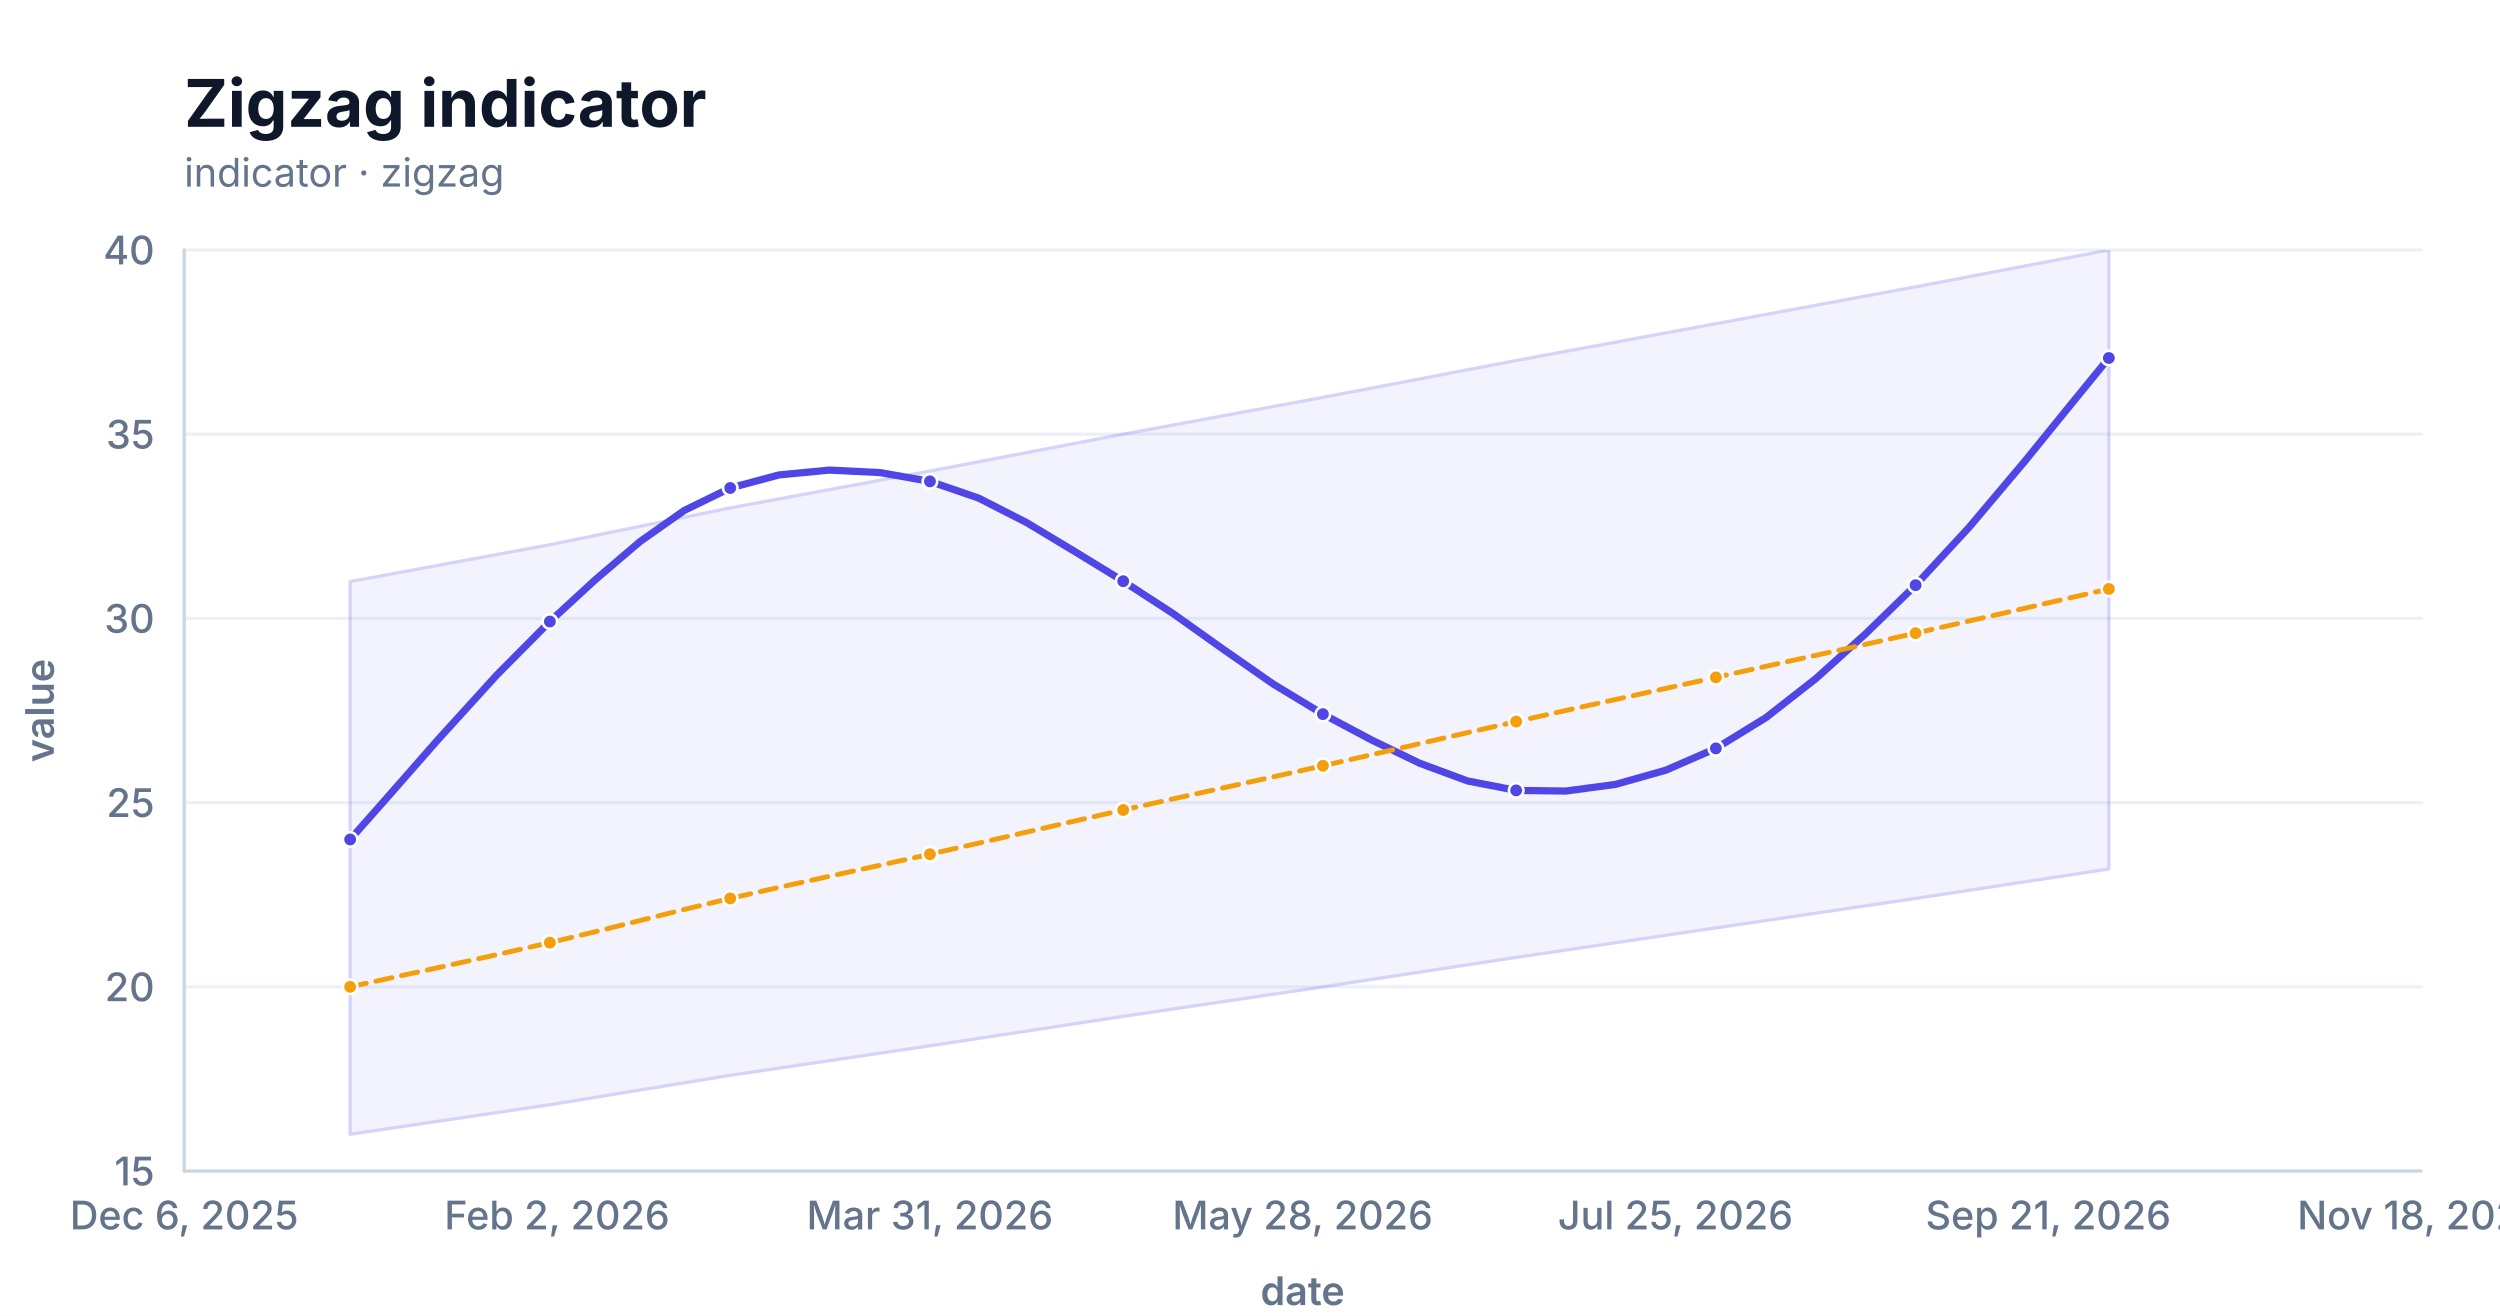
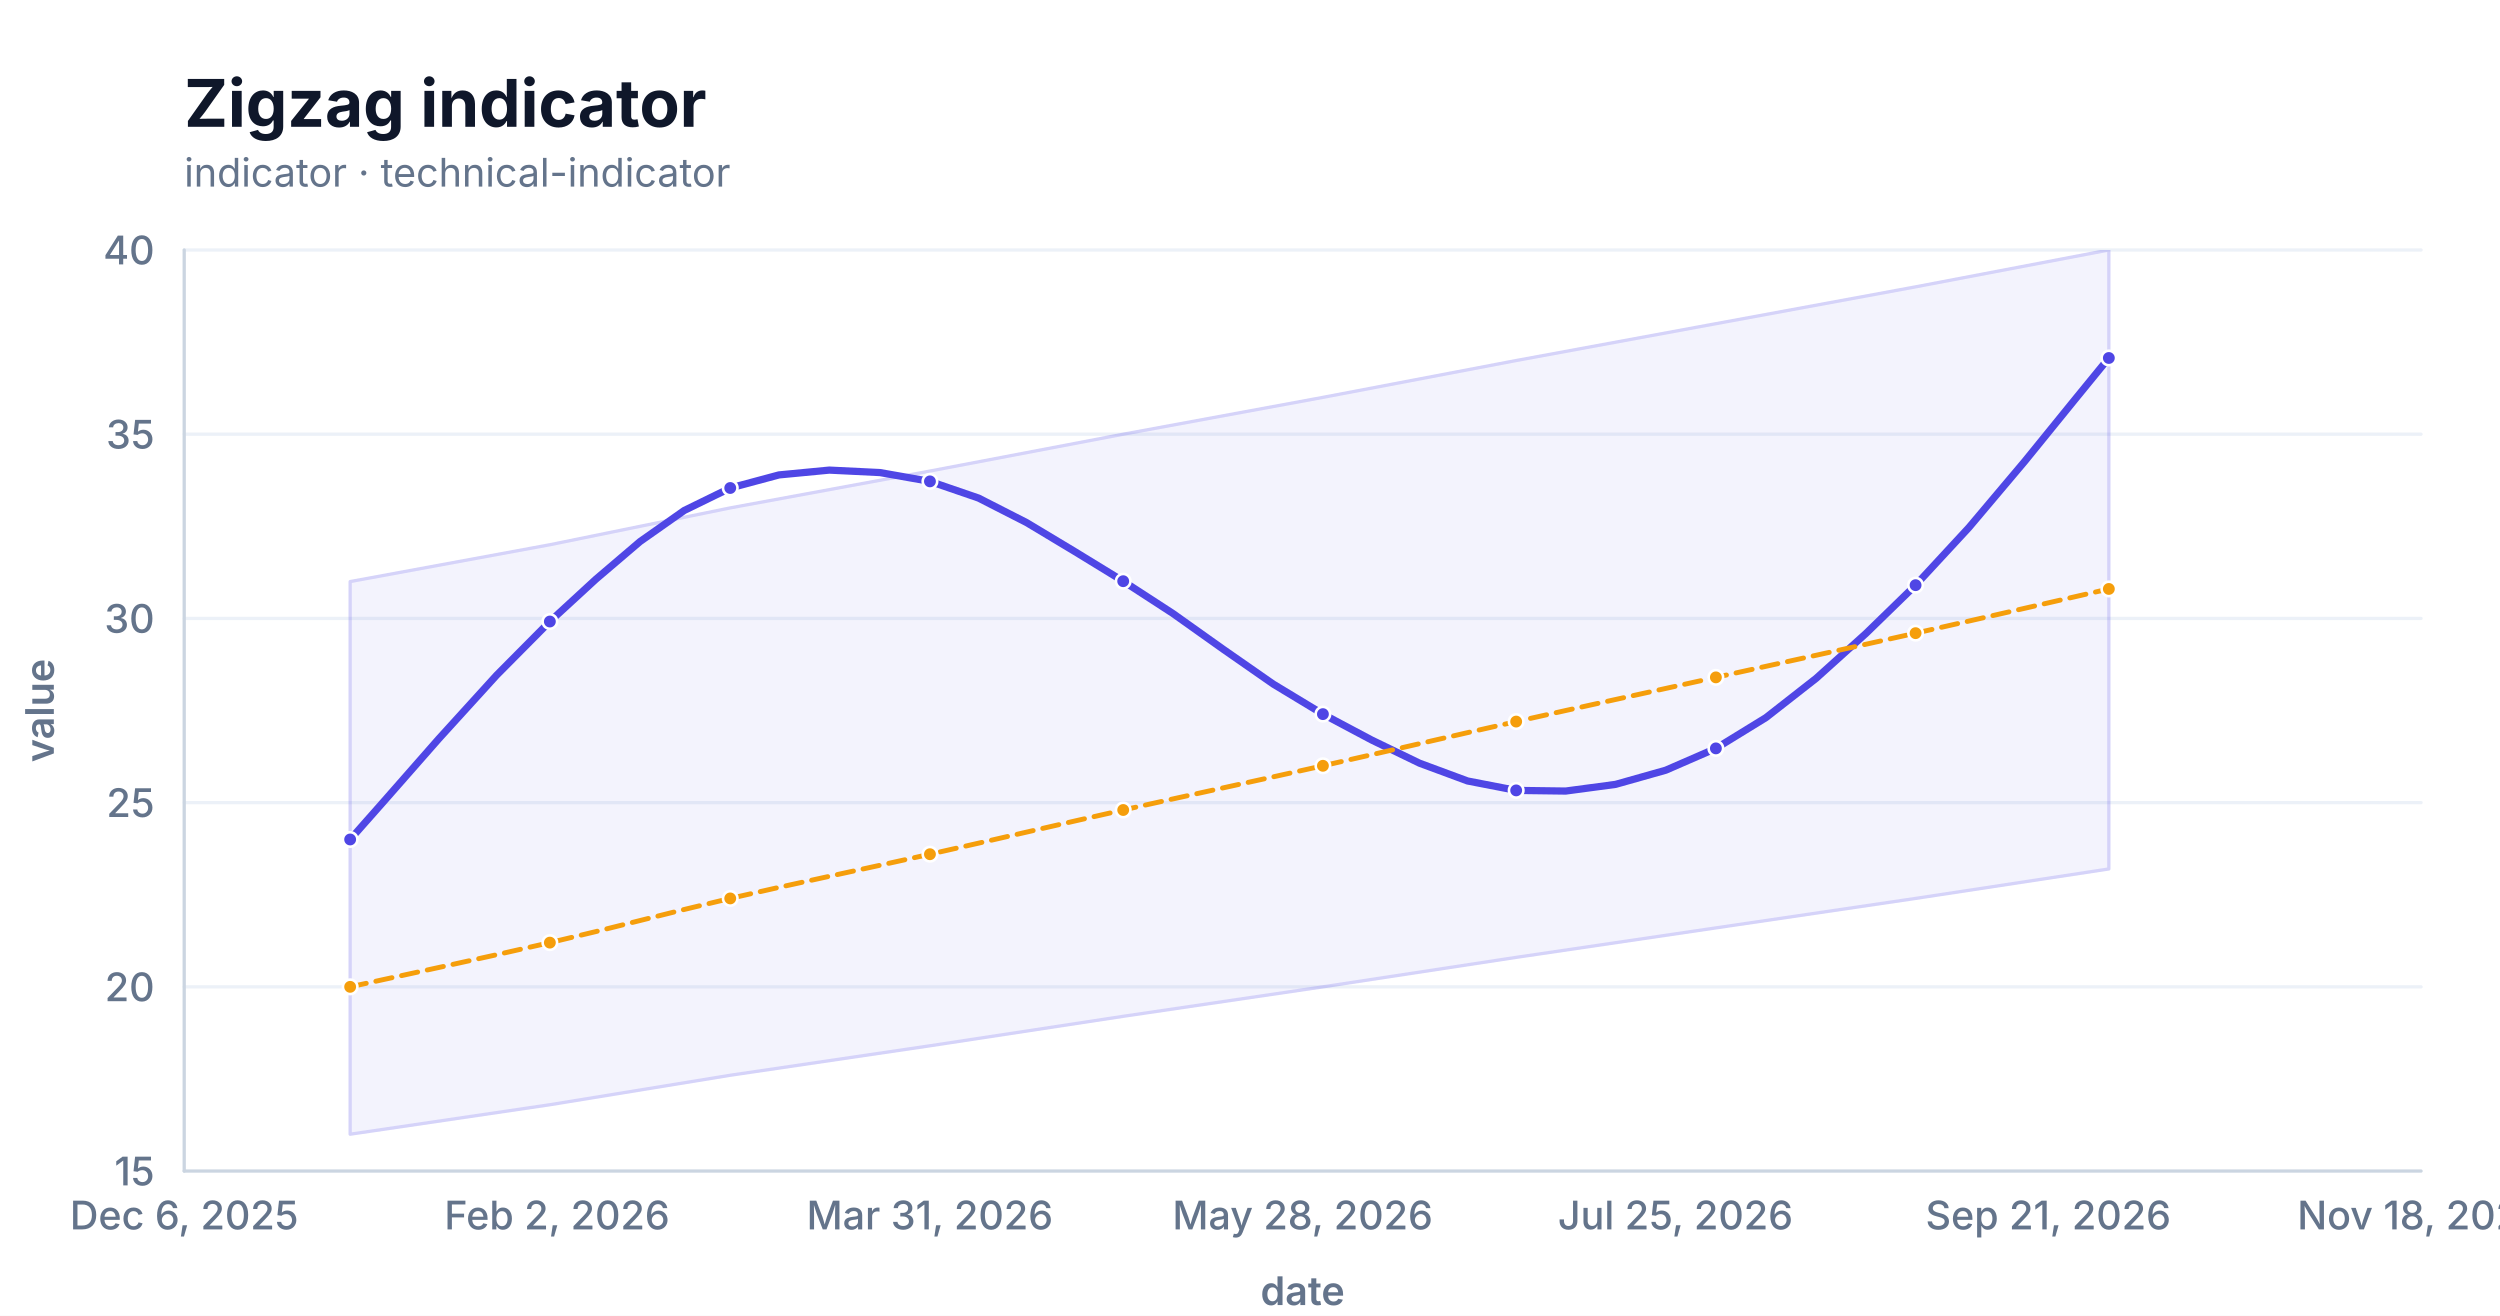
<svg xmlns="http://www.w3.org/2000/svg" width="760" height="400" viewBox="0 0 760 400" role="img" aria-labelledby="title description">
  <defs>
    <clipPath id="clip-1">
      <rect x="56" y="76" width="680" height="280" />
    </clipPath>
  </defs>
  <rect width="100%" height="100%" fill="#ffffff" />
  <g data-scene-node="scene:root">
    <line data-scene-node="axis-y:grid:1" opacity="0.82" x1="56" y1="300" x2="736" y2="300" fill="none" stroke="#e8eef6" stroke-width="1" stroke-linecap="round" />
    <line data-scene-node="axis-y:grid:2" opacity="0.82" x1="56" y1="244" x2="736" y2="244" fill="none" stroke="#e8eef6" stroke-width="1" stroke-linecap="round" />
    <line data-scene-node="axis-y:grid:3" opacity="0.82" x1="56" y1="188" x2="736" y2="188" fill="none" stroke="#e8eef6" stroke-width="1" stroke-linecap="round" />
    <line data-scene-node="axis-y:grid:4" opacity="0.82" x1="56" y1="132" x2="736" y2="132" fill="none" stroke="#e8eef6" stroke-width="1" stroke-linecap="round" />
    <line data-scene-node="axis-y:grid:5" opacity="0.82" x1="56" y1="76" x2="736" y2="76" fill="none" stroke="#e8eef6" stroke-width="1" stroke-linecap="round" />
    <g data-scene-node="layer-0:group" clip-path="url(#clip-1)">
      <path data-scene-node="layer-0:indicator-band" opacity="0.24" d="M 106.447 176.8 L 167.157 165.6 L 221.993 154.4 L 282.703 143.2 L 341.455 132 L 402.165 120.8 L 460.917 109.6 L 521.628 98.4 L 582.338 87.2 L 641.09 76 L 641.09 264.16 L 582.338 273.12 L 521.628 282.08 L 460.917 291.04 L 402.165 300 L 341.455 308.96 L 282.703 317.92 L 221.993 326.88 L 167.157 335.84 L 106.447 344.8 Z" fill="#4f46e547" stroke="#4f46e5" stroke-width="1" stroke-linejoin="round" />
      <path data-scene-node="layer-0:indicator-line:0" d="M 106.447 255.2 L 117.494 242.693 L 133.375 224.609 L 150.97 205.257 L 167.157 188.944 L 181.142 176.087 L 194.575 164.632 L 208.008 155.184 L 221.993 148.35 L 236.803 144.376 L 252.103 142.911 L 267.525 143.663 L 282.703 146.34 L 297.483 151.415 L 312.079 158.861 L 326.675 167.632 L 341.455 176.684 L 356.541 186.483 L 371.81 197.336 L 387.08 207.966 L 402.165 217.094 L 416.945 224.944 L 431.541 232.011 L 446.138 237.416 L 460.917 240.281 L 475.957 240.481 L 491.15 238.446 L 506.404 234.137 L 521.628 227.51 L 536.851 218.152 L 552.105 206.219 L 567.298 192.527 L 582.338 177.892 L 598.541 160.375 L 615.509 140.259 L 630.579 121.695 L 641.09 108.829" fill="none" stroke="#4f46e5" stroke-width="2.2" stroke-linecap="round" stroke-linejoin="round" />
      <circle data-scene-node="layer-0:indicator-point:0:0" cx="106.447" cy="255.2" r="2.2" fill="#4f46e5" stroke="#ffffff" stroke-width="0.8" />
      <circle data-scene-node="layer-0:indicator-point:0:1" cx="167.157" cy="188.944" r="2.2" fill="#4f46e5" stroke="#ffffff" stroke-width="0.8" />
      <circle data-scene-node="layer-0:indicator-point:0:2" cx="221.993" cy="148.35" r="2.2" fill="#4f46e5" stroke="#ffffff" stroke-width="0.8" />
      <circle data-scene-node="layer-0:indicator-point:0:3" cx="282.703" cy="146.34" r="2.2" fill="#4f46e5" stroke="#ffffff" stroke-width="0.8" />
      <circle data-scene-node="layer-0:indicator-point:0:4" cx="341.455" cy="176.684" r="2.2" fill="#4f46e5" stroke="#ffffff" stroke-width="0.8" />
      <circle data-scene-node="layer-0:indicator-point:0:5" cx="402.165" cy="217.094" r="2.2" fill="#4f46e5" stroke="#ffffff" stroke-width="0.8" />
      <circle data-scene-node="layer-0:indicator-point:0:6" cx="460.917" cy="240.281" r="2.2" fill="#4f46e5" stroke="#ffffff" stroke-width="0.8" />
      <circle data-scene-node="layer-0:indicator-point:0:7" cx="521.628" cy="227.51" r="2.2" fill="#4f46e5" stroke="#ffffff" stroke-width="0.8" />
      <circle data-scene-node="layer-0:indicator-point:0:8" cx="582.338" cy="177.892" r="2.2" fill="#4f46e5" stroke="#ffffff" stroke-width="0.8" />
      <circle data-scene-node="layer-0:indicator-point:0:9" cx="641.09" cy="108.829" r="2.2" fill="#4f46e5" stroke="#ffffff" stroke-width="0.8" />
      <path data-scene-node="layer-0:indicator-line:1" d="M 106.447 300 L 117.494 297.585 L 133.375 294.12 L 150.97 290.235 L 167.157 286.56 L 181.142 283.2 L 194.575 279.84 L 208.008 276.48 L 221.993 273.12 L 236.803 269.76 L 252.103 266.4 L 267.525 263.04 L 282.703 259.68 L 297.483 256.32 L 312.079 252.96 L 326.675 249.6 L 341.455 246.24 L 356.541 242.88 L 371.81 239.52 L 387.08 236.16 L 402.165 232.8 L 416.945 229.44 L 431.541 226.08 L 446.138 222.72 L 460.917 219.36 L 475.957 216 L 491.15 212.64 L 506.404 209.28 L 521.628 205.92 L 536.851 202.56 L 552.105 199.2 L 567.298 195.84 L 582.338 192.48 L 598.541 188.805 L 615.509 184.92 L 630.579 181.455 L 641.09 179.04" fill="none" stroke="#f59e0b" stroke-width="1.5" stroke-dasharray="5 3" stroke-linecap="round" stroke-linejoin="round" />
      <circle data-scene-node="layer-0:indicator-point:1:0" cx="106.447" cy="300" r="2.2" fill="#f59e0b" stroke="#ffffff" stroke-width="0.8" />
      <circle data-scene-node="layer-0:indicator-point:1:1" cx="167.157" cy="286.56" r="2.2" fill="#f59e0b" stroke="#ffffff" stroke-width="0.8" />
      <circle data-scene-node="layer-0:indicator-point:1:2" cx="221.993" cy="273.12" r="2.2" fill="#f59e0b" stroke="#ffffff" stroke-width="0.8" />
      <circle data-scene-node="layer-0:indicator-point:1:3" cx="282.703" cy="259.68" r="2.2" fill="#f59e0b" stroke="#ffffff" stroke-width="0.8" />
      <circle data-scene-node="layer-0:indicator-point:1:4" cx="341.455" cy="246.24" r="2.2" fill="#f59e0b" stroke="#ffffff" stroke-width="0.8" />
      <circle data-scene-node="layer-0:indicator-point:1:5" cx="402.165" cy="232.8" r="2.2" fill="#f59e0b" stroke="#ffffff" stroke-width="0.8" />
      <circle data-scene-node="layer-0:indicator-point:1:6" cx="460.917" cy="219.36" r="2.2" fill="#f59e0b" stroke="#ffffff" stroke-width="0.8" />
      <circle data-scene-node="layer-0:indicator-point:1:7" cx="521.628" cy="205.92" r="2.2" fill="#f59e0b" stroke="#ffffff" stroke-width="0.8" />
      <circle data-scene-node="layer-0:indicator-point:1:8" cx="582.338" cy="192.48" r="2.2" fill="#f59e0b" stroke="#ffffff" stroke-width="0.8" />
      <circle data-scene-node="layer-0:indicator-point:1:9" cx="641.09" cy="179.04" r="2.2" fill="#f59e0b" stroke="#ffffff" stroke-width="0.8" />
    </g>
    <line data-scene-node="axis-x:line" x1="56" y1="356" x2="736" y2="356" fill="none" stroke="#cbd5e1" stroke-width="1" stroke-linecap="round" />
    <line data-scene-node="axis-y:line" x1="56" y1="76" x2="56" y2="356" fill="none" stroke="#cbd5e1" stroke-width="1" stroke-linecap="round" />
    <text data-scene-node="axis-x:label:0" x="56" y="365" fill="#64748b" font-family="Inter, ui-sans-serif, system-ui, -apple-system, BlinkMacSystemFont, &quot;Segoe UI&quot;, sans-serif" font-size="12" font-weight="500" text-anchor="middle" dominant-baseline="text-before-edge">Dec 6, 2025</text>
    <text data-scene-node="axis-x:label:1" x="169.333" y="365" fill="#64748b" font-family="Inter, ui-sans-serif, system-ui, -apple-system, BlinkMacSystemFont, &quot;Segoe UI&quot;, sans-serif" font-size="12" font-weight="500" text-anchor="middle" dominant-baseline="text-before-edge">Feb 2, 2026</text>
    <text data-scene-node="axis-x:label:2" x="282.667" y="365" fill="#64748b" font-family="Inter, ui-sans-serif, system-ui, -apple-system, BlinkMacSystemFont, &quot;Segoe UI&quot;, sans-serif" font-size="12" font-weight="500" text-anchor="middle" dominant-baseline="text-before-edge">Mar 31, 2026</text>
    <text data-scene-node="axis-x:label:3" x="396" y="365" fill="#64748b" font-family="Inter, ui-sans-serif, system-ui, -apple-system, BlinkMacSystemFont, &quot;Segoe UI&quot;, sans-serif" font-size="12" font-weight="500" text-anchor="middle" dominant-baseline="text-before-edge">May 28, 2026</text>
    <text data-scene-node="axis-x:label:4" x="509.333" y="365" fill="#64748b" font-family="Inter, ui-sans-serif, system-ui, -apple-system, BlinkMacSystemFont, &quot;Segoe UI&quot;, sans-serif" font-size="12" font-weight="500" text-anchor="middle" dominant-baseline="text-before-edge">Jul 25, 2026</text>
    <text data-scene-node="axis-x:label:5" x="622.667" y="365" fill="#64748b" font-family="Inter, ui-sans-serif, system-ui, -apple-system, BlinkMacSystemFont, &quot;Segoe UI&quot;, sans-serif" font-size="12" font-weight="500" text-anchor="middle" dominant-baseline="text-before-edge">Sep 21, 2026</text>
    <text data-scene-node="axis-x:label:6" x="736" y="365" fill="#64748b" font-family="Inter, ui-sans-serif, system-ui, -apple-system, BlinkMacSystemFont, &quot;Segoe UI&quot;, sans-serif" font-size="12" font-weight="500" text-anchor="middle" dominant-baseline="text-before-edge">Nov 18, 2026</text>
    <text data-scene-node="axis-x:title" x="396" y="388" fill="#64748b" font-family="Inter, ui-sans-serif, system-ui, -apple-system, BlinkMacSystemFont, &quot;Segoe UI&quot;, sans-serif" font-size="12" font-weight="600" text-anchor="middle" dominant-baseline="text-before-edge">date</text>
    <text data-scene-node="axis-y:label:0" x="47" y="356" fill="#64748b" font-family="Inter, ui-sans-serif, system-ui, -apple-system, BlinkMacSystemFont, &quot;Segoe UI&quot;, sans-serif" font-size="12" font-weight="500" text-anchor="end" dominant-baseline="central">15</text>
    <text data-scene-node="axis-y:label:1" x="47" y="300" fill="#64748b" font-family="Inter, ui-sans-serif, system-ui, -apple-system, BlinkMacSystemFont, &quot;Segoe UI&quot;, sans-serif" font-size="12" font-weight="500" text-anchor="end" dominant-baseline="central">20</text>
    <text data-scene-node="axis-y:label:2" x="47" y="244" fill="#64748b" font-family="Inter, ui-sans-serif, system-ui, -apple-system, BlinkMacSystemFont, &quot;Segoe UI&quot;, sans-serif" font-size="12" font-weight="500" text-anchor="end" dominant-baseline="central">25</text>
    <text data-scene-node="axis-y:label:3" x="47" y="188" fill="#64748b" font-family="Inter, ui-sans-serif, system-ui, -apple-system, BlinkMacSystemFont, &quot;Segoe UI&quot;, sans-serif" font-size="12" font-weight="500" text-anchor="end" dominant-baseline="central">30</text>
    <text data-scene-node="axis-y:label:4" x="47" y="132" fill="#64748b" font-family="Inter, ui-sans-serif, system-ui, -apple-system, BlinkMacSystemFont, &quot;Segoe UI&quot;, sans-serif" font-size="12" font-weight="500" text-anchor="end" dominant-baseline="central">35</text>
    <text data-scene-node="axis-y:label:5" x="47" y="76" fill="#64748b" font-family="Inter, ui-sans-serif, system-ui, -apple-system, BlinkMacSystemFont, &quot;Segoe UI&quot;, sans-serif" font-size="12" font-weight="500" text-anchor="end" dominant-baseline="central">40</text>
    <text data-scene-node="axis-y:title" x="12" y="216" fill="#64748b" font-family="Inter, ui-sans-serif, system-ui, -apple-system, BlinkMacSystemFont, &quot;Segoe UI&quot;, sans-serif" font-size="12" font-weight="600" text-anchor="middle" dominant-baseline="central" transform="rotate(-90 12 216)">value</text>
    <text data-scene-node="chart:title" x="56" y="24" fill="#0f172a" font-family="Inter, ui-sans-serif, system-ui, -apple-system, BlinkMacSystemFont, &quot;Segoe UI&quot;, sans-serif" font-size="20" font-weight="700" text-anchor="start" dominant-baseline="text-before-edge">Zigzag indicator</text>
-     <text data-scene-node="chart:subtitle" x="56" y="48" fill="#64748b" font-family="Inter, ui-sans-serif, system-ui, -apple-system, BlinkMacSystemFont, &quot;Segoe UI&quot;, sans-serif" font-size="12" font-weight="400" text-anchor="start" dominant-baseline="text-before-edge">indicator · zigzag</text>
+     <text data-scene-node="chart:subtitle" x="56" y="48" fill="#64748b" font-family="Inter, ui-sans-serif, system-ui, -apple-system, BlinkMacSystemFont, &quot;Segoe UI&quot;, sans-serif" font-size="12" font-weight="400" text-anchor="start" dominant-baseline="text-before-edge">indicator · technical-indicator</text>
  </g>
</svg>
